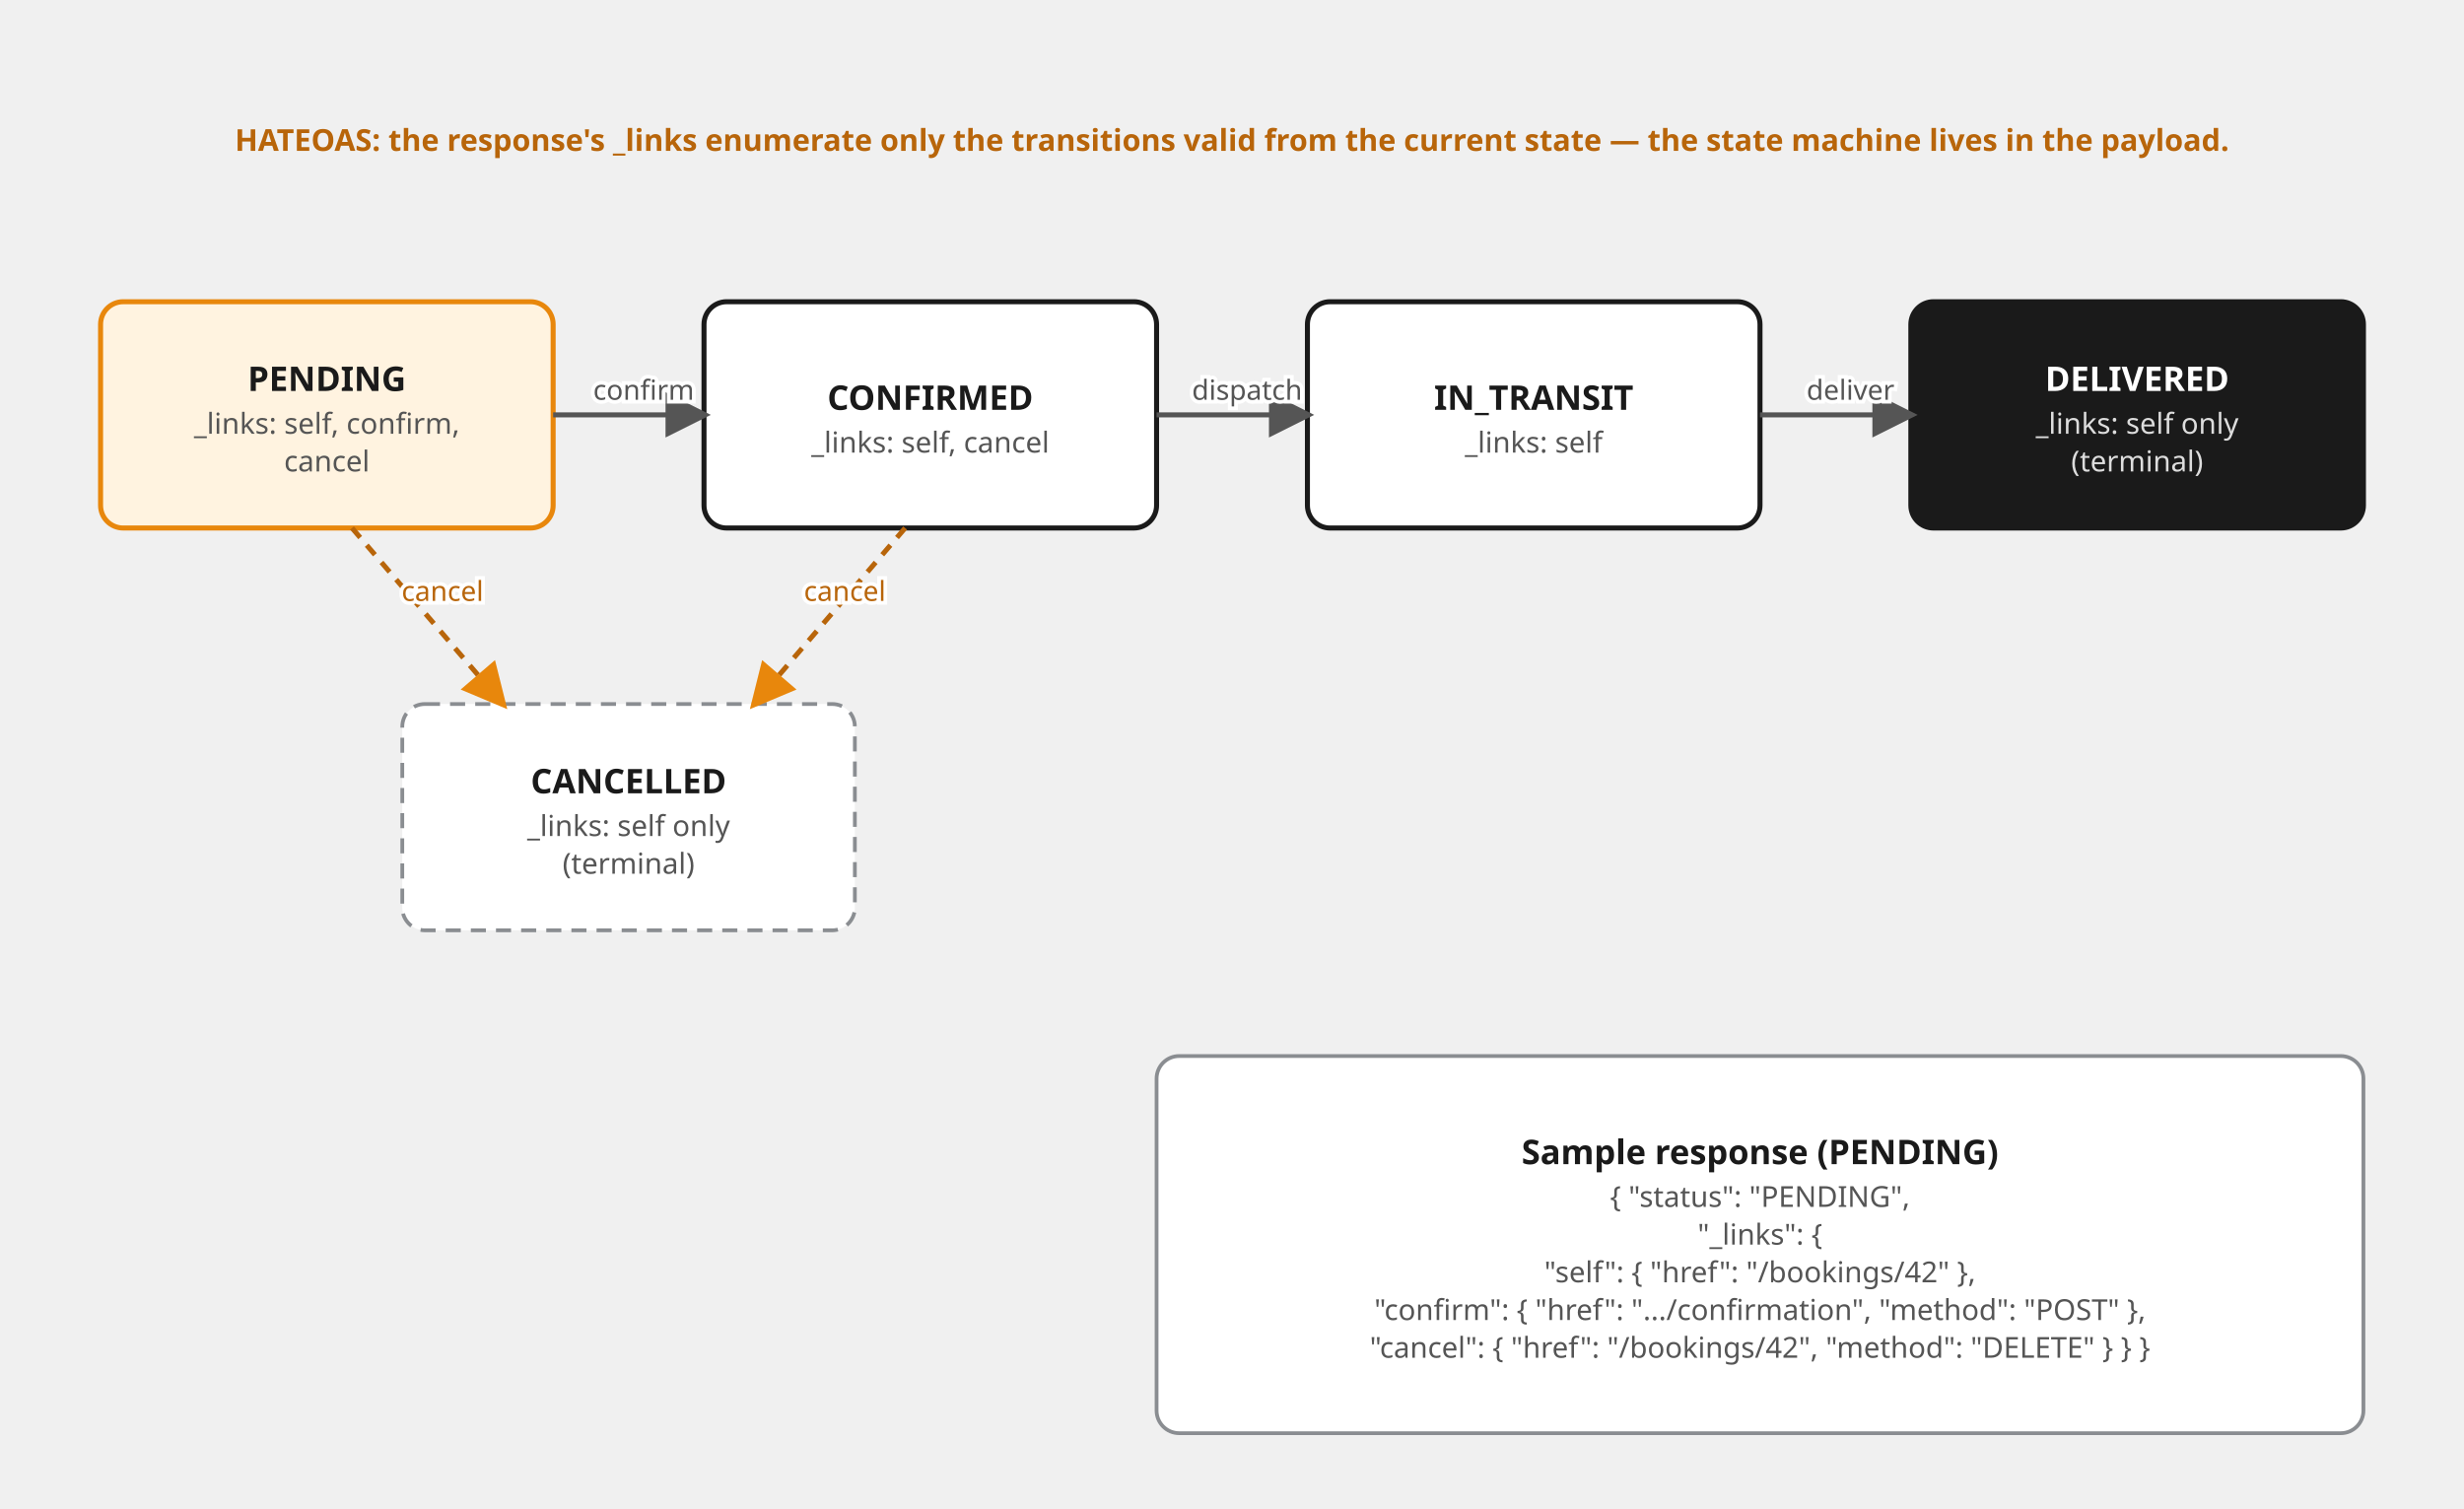
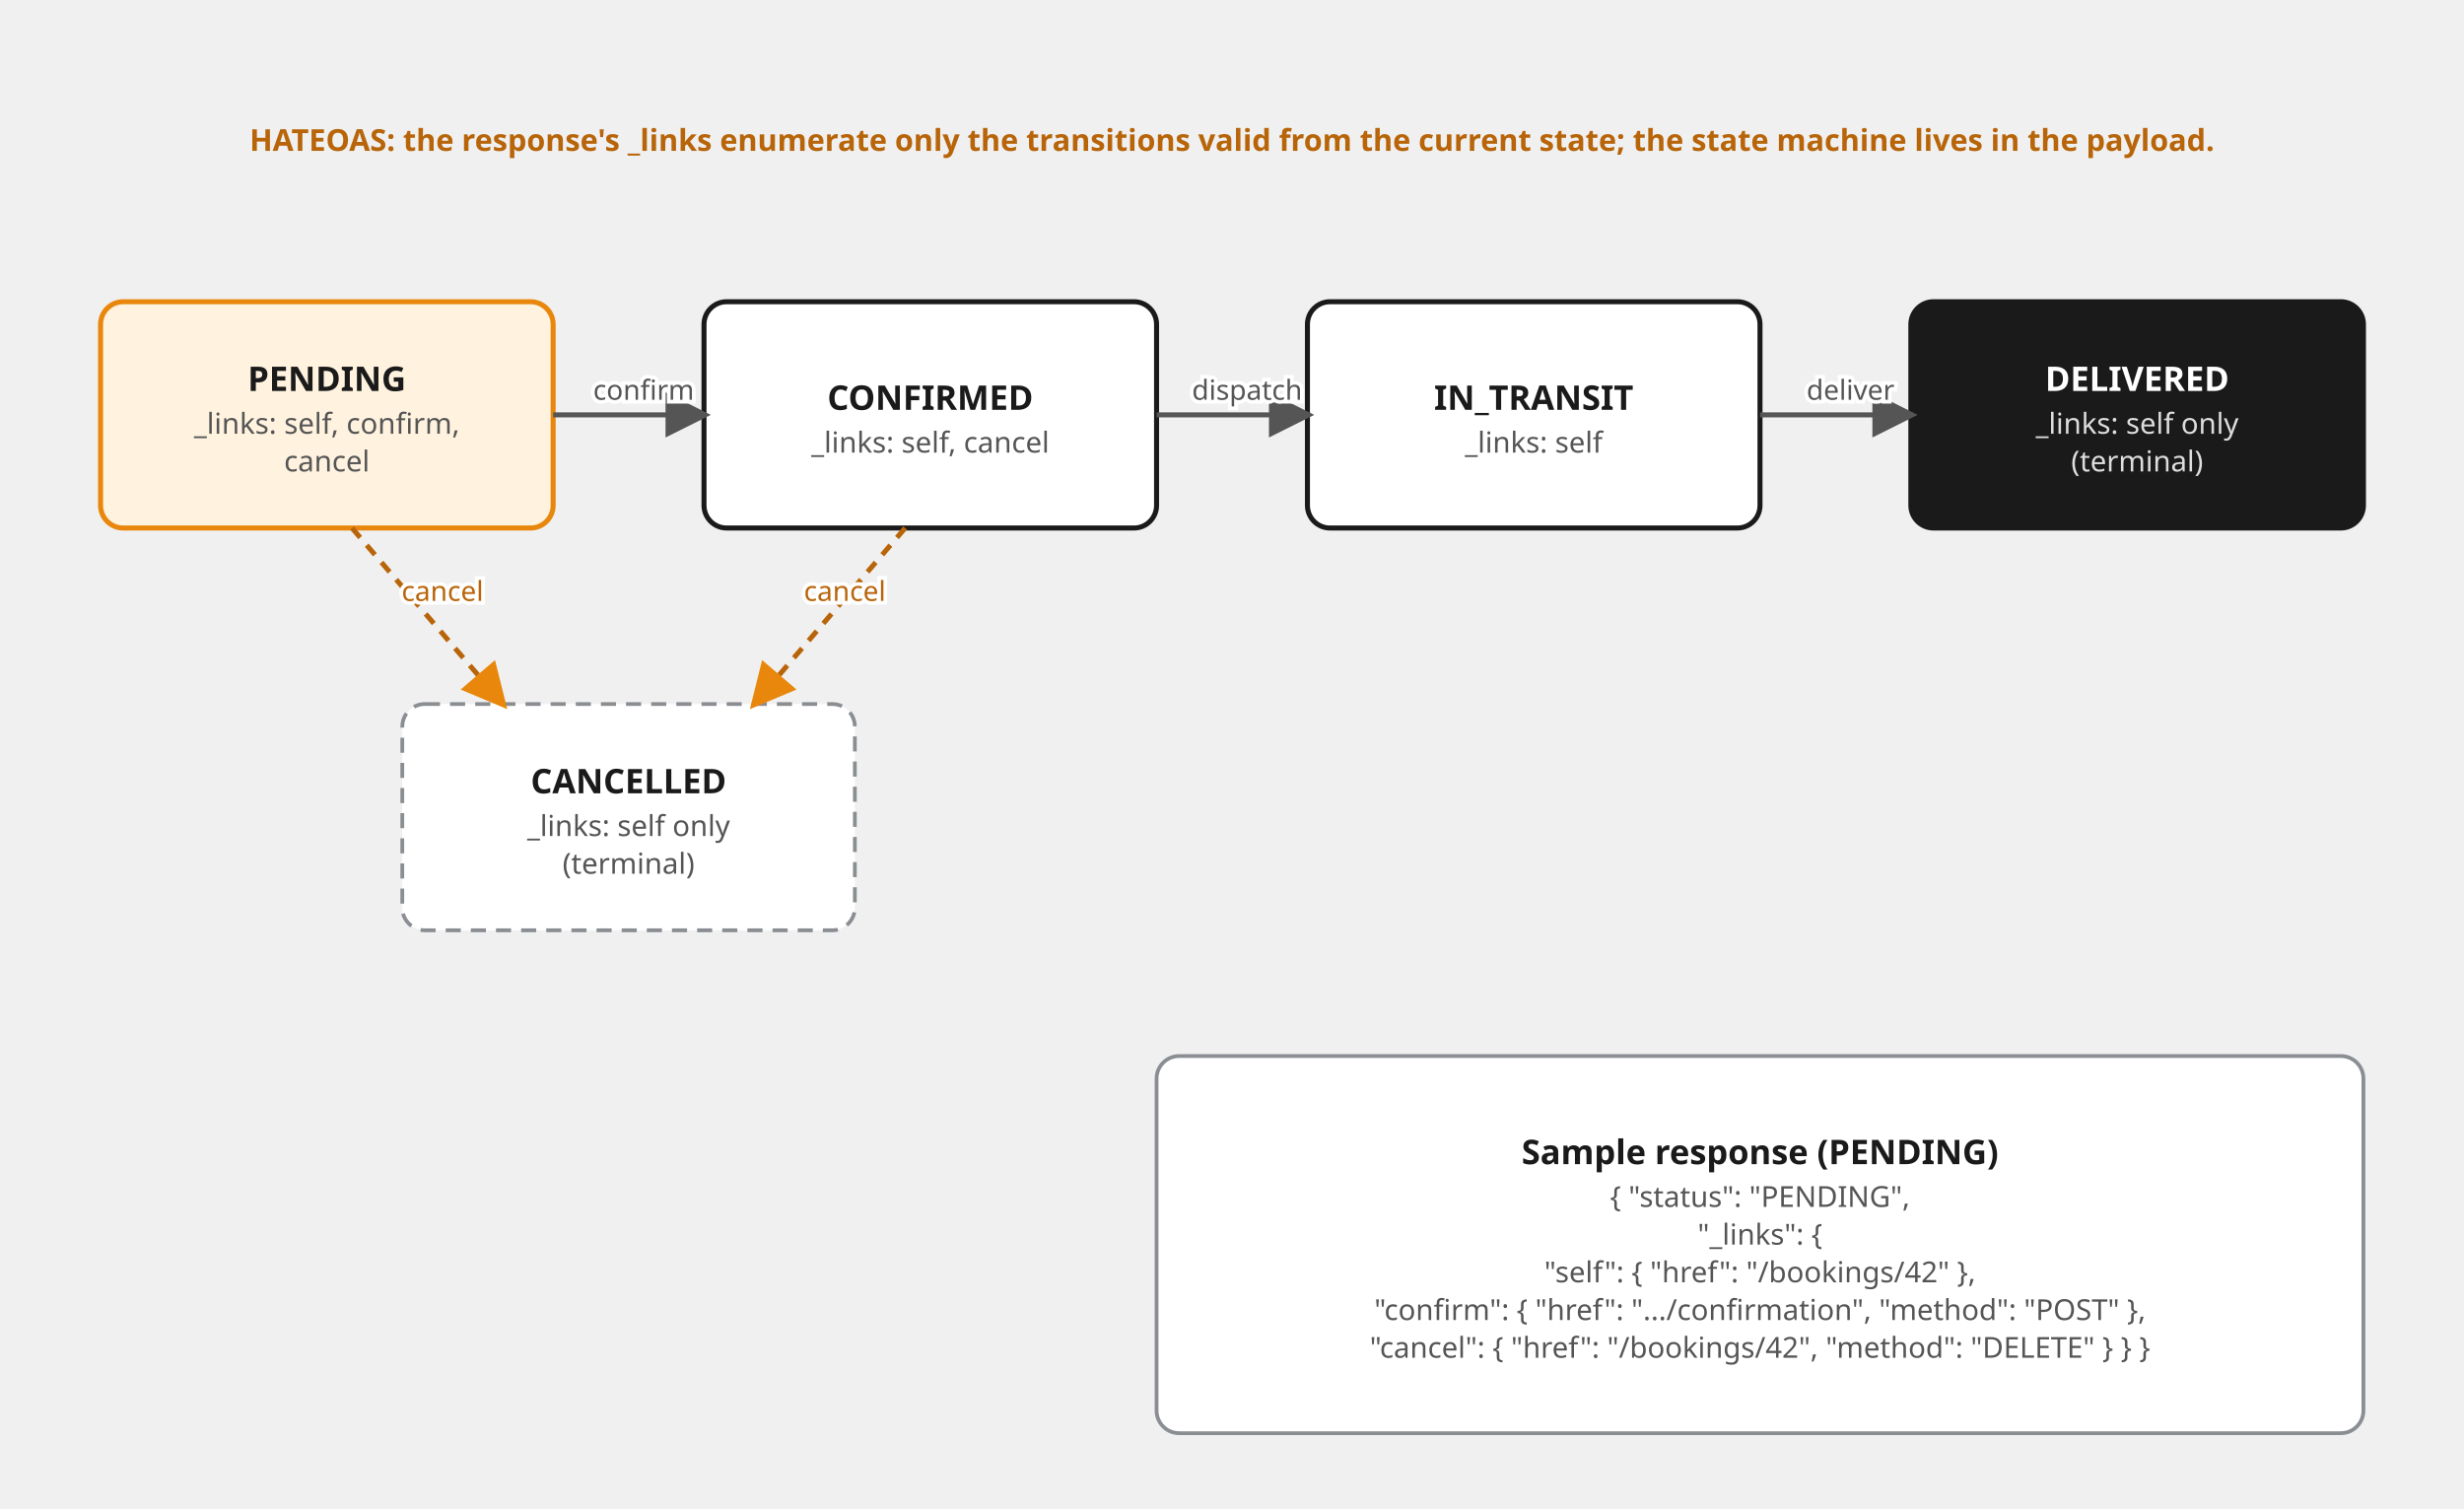
<svg xmlns="http://www.w3.org/2000/svg" viewBox="0 0 980 600" font-family="'Red Hat Text', system-ui, sans-serif" role="img">
  <defs>
    <marker id="a" viewBox="0 0 10 10" refX="8.5" refY="5" markerWidth="9" markerHeight="9" orient="auto-start-reverse">
      <path d="M0,0 L10,5 L0,10 z" fill="#555" />
    </marker>
    <marker id="am" viewBox="0 0 10 10" refX="8.5" refY="5" markerWidth="9" markerHeight="9" orient="auto-start-reverse">
      <path d="M0,0 L10,5 L0,10 z" fill="#e8870c" />
    </marker>
  </defs>
  <rect x="40" y="120" width="180" height="90" rx="9" fill="#fff3e0" stroke="#e8870c" stroke-width="2" />
  <text x="130.0" y="155.5" font-size="13.5" font-weight="700" fill="#1a1a1a" text-anchor="middle">PENDING</text>
  <text x="130.0" y="172.5" font-size="11.5" fill="#555555" text-anchor="middle">_links: self, confirm,</text>
  <text x="130.0" y="187.5" font-size="11.5" fill="#555555" text-anchor="middle">cancel</text>
  <rect x="280" y="120" width="180" height="90" rx="9" fill="#ffffff" stroke="#1a1a1a" stroke-width="2" />
  <text x="370.0" y="163.0" font-size="13.5" font-weight="700" fill="#1a1a1a" text-anchor="middle">CONFIRMED</text>
  <text x="370.0" y="180.0" font-size="11.5" fill="#555555" text-anchor="middle">_links: self, cancel</text>
  <rect x="520" y="120" width="180" height="90" rx="9" fill="#ffffff" stroke="#1a1a1a" stroke-width="2" />
  <text x="610.0" y="163.0" font-size="13.5" font-weight="700" fill="#1a1a1a" text-anchor="middle">IN_TRANSIT</text>
  <text x="610.0" y="180.0" font-size="11.5" fill="#555555" text-anchor="middle">_links: self</text>
  <rect x="760" y="120" width="180" height="90" rx="9" fill="#1a1a1a" stroke="#1a1a1a" stroke-width="2" />
  <text x="850.0" y="155.5" font-size="13.5" font-weight="700" fill="#ffffff" text-anchor="middle">DELIVERED</text>
  <text x="850.0" y="172.5" font-size="11.5" fill="#dddddd" text-anchor="middle">_links: self only</text>
  <text x="850.0" y="187.5" font-size="11.5" fill="#dddddd" text-anchor="middle">(terminal)</text>
  <rect x="160" y="280" width="180" height="90" rx="9" fill="#ffffff" stroke="#8a8d91" stroke-width="1.5" stroke-dasharray="6 4" />
  <text x="250.0" y="315.5" font-size="13.5" font-weight="700" fill="#1a1a1a" text-anchor="middle">CANCELLED</text>
  <text x="250.0" y="332.5" font-size="11.5" fill="#555555" text-anchor="middle">_links: self only</text>
  <text x="250.0" y="347.5" font-size="11.5" fill="#555555" text-anchor="middle">(terminal)</text>
  <rect x="460" y="420" width="480" height="150" rx="9" fill="#ffffff" stroke="#8a8d91" stroke-width="1.5" />
  <text x="700.0" y="463.0" font-size="13.5" font-weight="700" fill="#1a1a1a" text-anchor="middle">Sample response (PENDING)</text>
  <text x="700.0" y="480.0" font-size="11.5" fill="#555555" text-anchor="middle">{ "status": "PENDING",</text>
  <text x="700.0" y="495.0" font-size="11.5" fill="#555555" text-anchor="middle">  "_links": {</text>
  <text x="700.0" y="510.0" font-size="11.5" fill="#555555" text-anchor="middle">    "self":    { "href": "/bookings/42" },</text>
  <text x="700.0" y="525.0" font-size="11.5" fill="#555555" text-anchor="middle">    "confirm": { "href": ".../confirmation", "method": "POST" },</text>
  <text x="700.0" y="540.0" font-size="11.5" fill="#555555" text-anchor="middle">    "cancel":  { "href": "/bookings/42", "method": "DELETE" } } }</text>
  <path d="M220,165 L280,165" fill="none" stroke="#555" stroke-width="2" marker-end="url(#a)" />
  <text x="256.0" y="159.0" font-size="11" fill="#ffffff" stroke="#ffffff" stroke-width="3" paint-order="stroke" text-anchor="middle">confirm</text>
  <text x="256.0" y="159.0" font-size="11" fill="#555" text-anchor="middle">confirm</text>
  <path d="M460,165 L520,165" fill="none" stroke="#555" stroke-width="2" marker-end="url(#a)" />
  <text x="496.0" y="159.0" font-size="11" fill="#ffffff" stroke="#ffffff" stroke-width="3" paint-order="stroke" text-anchor="middle">dispatch</text>
  <text x="496.0" y="159.0" font-size="11" fill="#555" text-anchor="middle">dispatch</text>
  <path d="M700,165 L760,165" fill="none" stroke="#555" stroke-width="2" marker-end="url(#a)" />
  <text x="736.0" y="159.0" font-size="11" fill="#ffffff" stroke="#ffffff" stroke-width="3" paint-order="stroke" text-anchor="middle">deliver</text>
  <text x="736.0" y="159.0" font-size="11" fill="#555" text-anchor="middle">deliver</text>
  <path d="M140,210 L200,280" fill="none" stroke="#b8650a" stroke-width="2" stroke-dasharray="5 4" marker-end="url(#am)" />
  <text x="176.0" y="239.0" font-size="11" fill="#ffffff" stroke="#ffffff" stroke-width="3" paint-order="stroke" text-anchor="middle">cancel</text>
  <text x="176.0" y="239.0" font-size="11" fill="#b8650a" text-anchor="middle">cancel</text>
  <path d="M360,210 L300,280" fill="none" stroke="#b8650a" stroke-width="2" stroke-dasharray="5 4" marker-end="url(#am)" />
  <text x="336.0" y="239.0" font-size="11" fill="#ffffff" stroke="#ffffff" stroke-width="3" paint-order="stroke" text-anchor="middle">cancel</text>
  <text x="336.0" y="239.0" font-size="11" fill="#b8650a" text-anchor="middle">cancel</text>
-   <text x="490" y="60" font-size="12" fill="#b8650a" text-anchor="middle" font-weight="700">HATEOAS: the response's _links enumerate only the transitions valid from the current state — the state machine lives in the payload.</text>
+   <text x="490" y="60" font-size="12" fill="#b8650a" text-anchor="middle" font-weight="700">HATEOAS: the response's _links enumerate only the transitions valid from the current state; the state machine lives in the payload.</text>
</svg>
